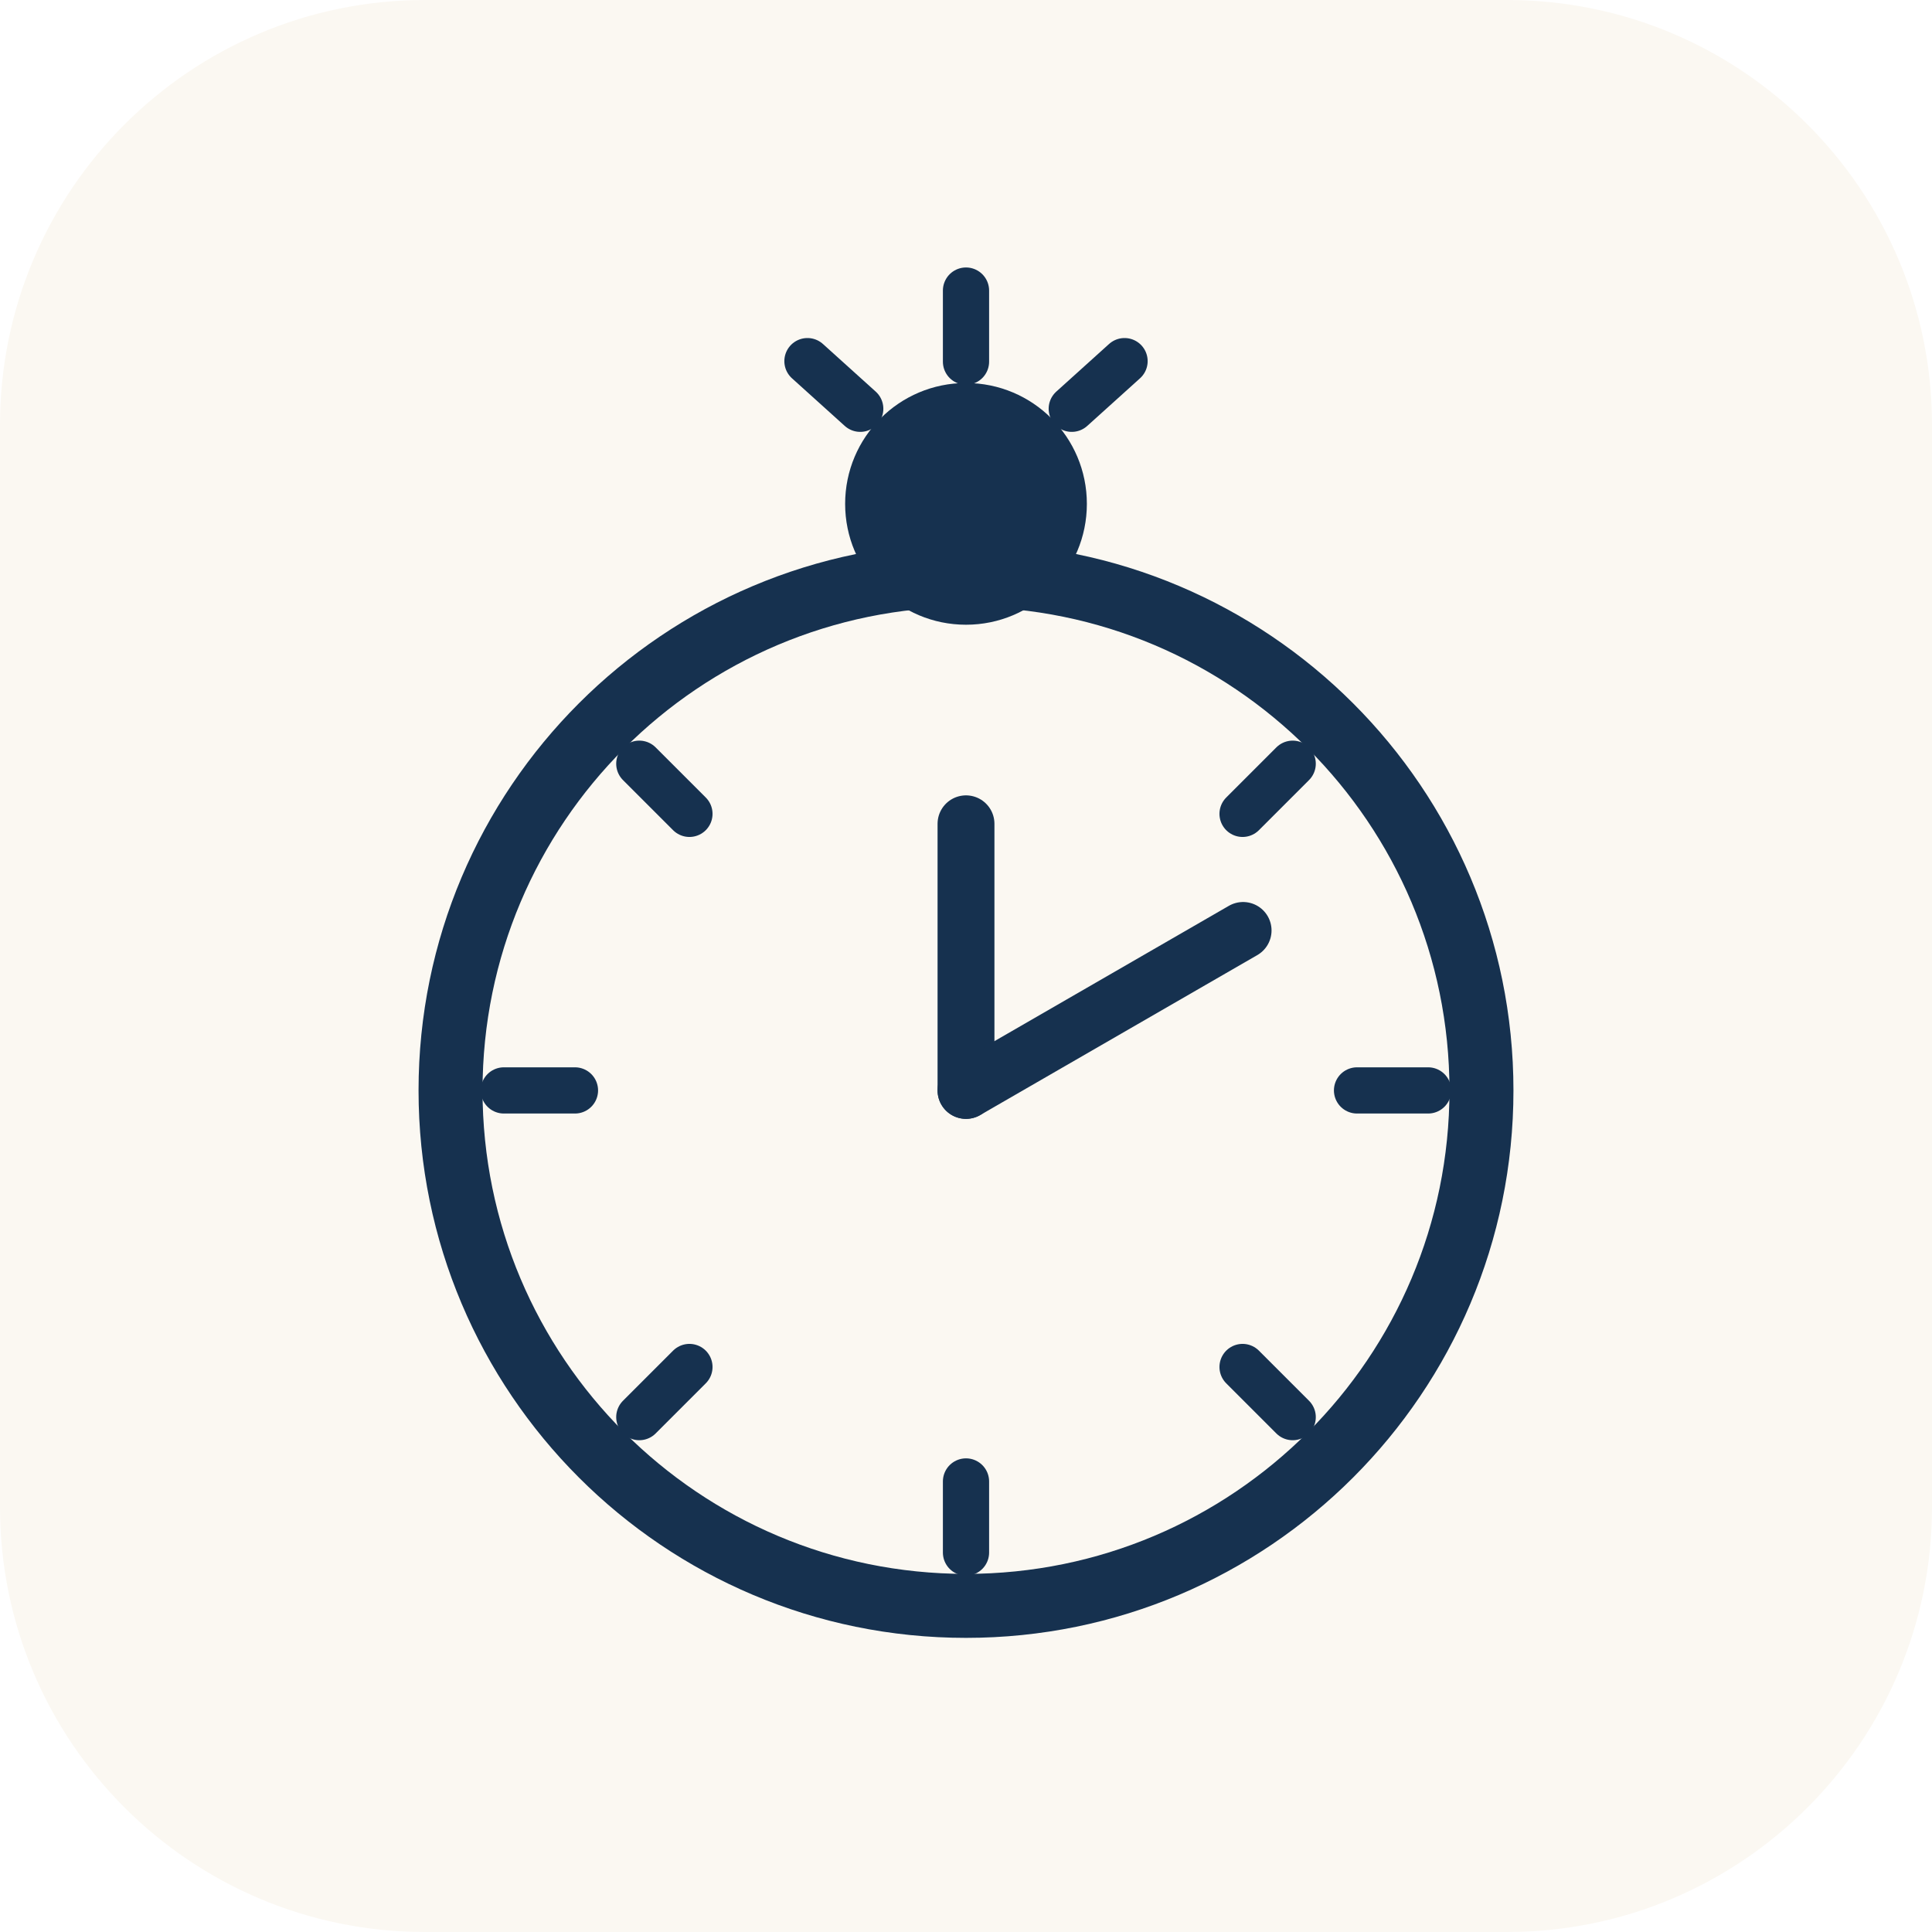
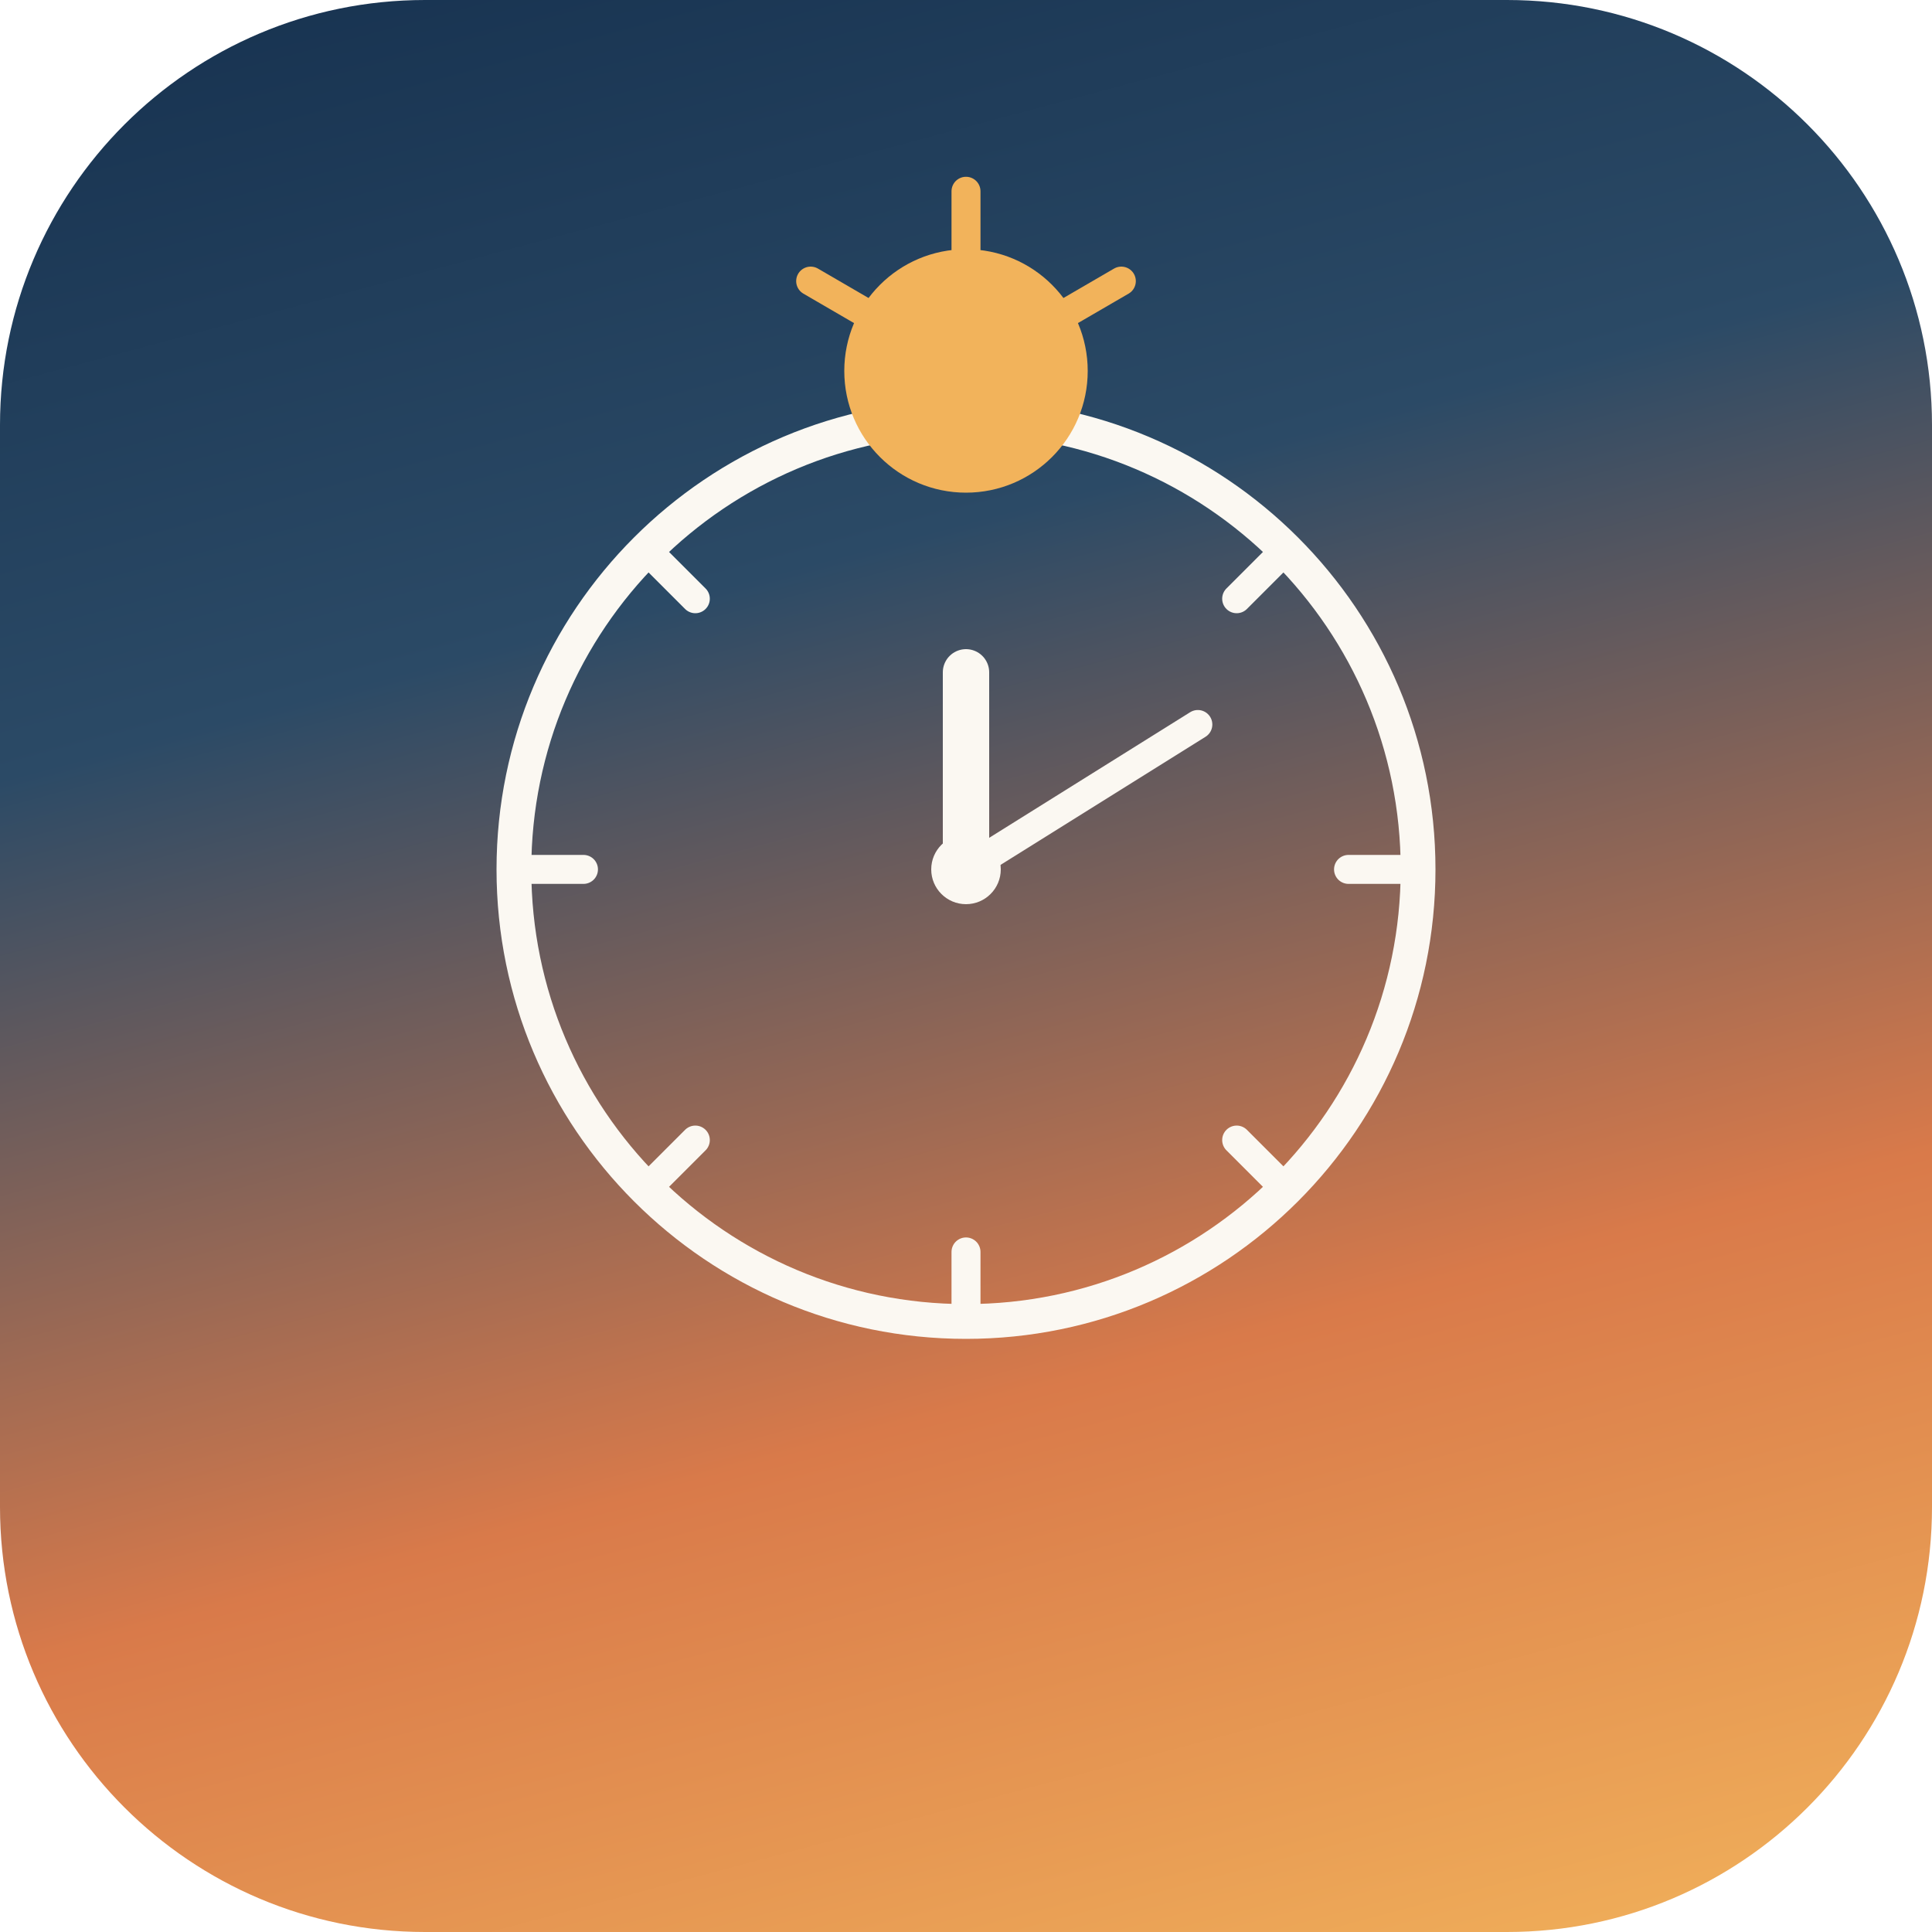
<svg xmlns="http://www.w3.org/2000/svg" viewBox="0 0 100 100" role="img" aria-label="NaturaWake">
-   <rect width="100" height="100" rx="22" fill="#FBF8F2" />
-   <g transform="translate(50 50) scale(0.92) translate(-50 -50)" fill="none" stroke="#16314F" stroke-linecap="round">
-     <circle cx="50" cy="57" r="29" stroke-width="3.6" />
-     <circle cx="50" cy="24" r="6.8" fill="#16314F" stroke="none" />
-     <path d="M50.00 16.00L50.00 12.00" stroke-width="2.6" />
-     <path d="M55.95 18.65L58.92 15.97" stroke-width="2.6" />
-     <path d="M44.05 18.65L41.08 15.97" stroke-width="2.6" />
-     <path d="M76.00 57.00L72.00 57.00" stroke-width="2.6" />
-     <path d="M68.38 75.38L65.56 72.56" stroke-width="2.6" />
-     <path d="M50.00 83.00L50.00 79.00" stroke-width="2.6" />
-     <path d="M31.62 75.38L34.44 72.56" stroke-width="2.6" />
-     <path d="M24.00 57.00L28.00 57.00" stroke-width="2.6" />
-     <path d="M31.62 38.62L34.44 41.44" stroke-width="2.6" />
-     <path d="M68.38 38.62L65.56 41.44" stroke-width="2.6" />
-     <path d="M50.00 57.00L50.00 42.00" stroke-width="3.2" />
-     <path d="M50.00 57.00L65.59 48.00" stroke-width="3.2" />
-   </g>
+   <defs>
+     <linearGradient id="g" x1="0.342" y1="-0.091" x2="0.658" y2="1.091">
+       <stop offset="0" stop-color="#16314F" />
+       <stop offset="0.32" stop-color="#2B4A66" />
+       <stop offset="0.68" stop-color="#D97A4A" />
+       <stop offset="1" stop-color="#F2B35B" />
+     </linearGradient>
+   </defs>
+   <rect width="100" height="100" rx="22" fill="url(#g)" />
+   <svg x="14" y="9" width="72" height="72" viewBox="-20 -20 240 240">
+     <g fill="none" stroke="#FBF8F2" stroke-linecap="round" stroke-width="5">
+       <circle cx="100" cy="100" r="78" stroke-width="6" />
+       <line x1="178.0" y1="100.0" x2="166.0" y2="100.0" />
+       <line x1="155.2" y1="155.2" x2="146.7" y2="146.7" />
+       <line x1="100.0" y1="178.0" x2="100.0" y2="166.0" />
+       <line x1="44.8" y1="155.2" x2="53.3" y2="146.7" />
+       <line x1="22.0" y1="100.0" x2="34.0" y2="100.0" />
+       <line x1="44.8" y1="44.8" x2="53.3" y2="53.3" />
+       <line x1="155.2" y1="44.8" x2="146.7" y2="53.3" />
+       <line x1="100" y1="100" x2="100" y2="66" stroke-width="8" />
+       <line x1="100" y1="100" x2="140" y2="75" />
+       <circle cx="100" cy="100" r="6" fill="#FBF8F2" stroke="none" />
+       <circle cx="100" cy="14" r="21" fill="#F2B35B" stroke="none" />
+       <g stroke="#F2B35B">
+         <line x1="100" y1="-7" x2="100" y2="-17" />
+         <line x1="81.8" y1="3.5" x2="73.2" y2="-1.5" />
+         <line x1="118.2" y1="3.5" x2="126.8" y2="-1.5" />
+       </g>
+     </g>
+   </svg>
</svg>
